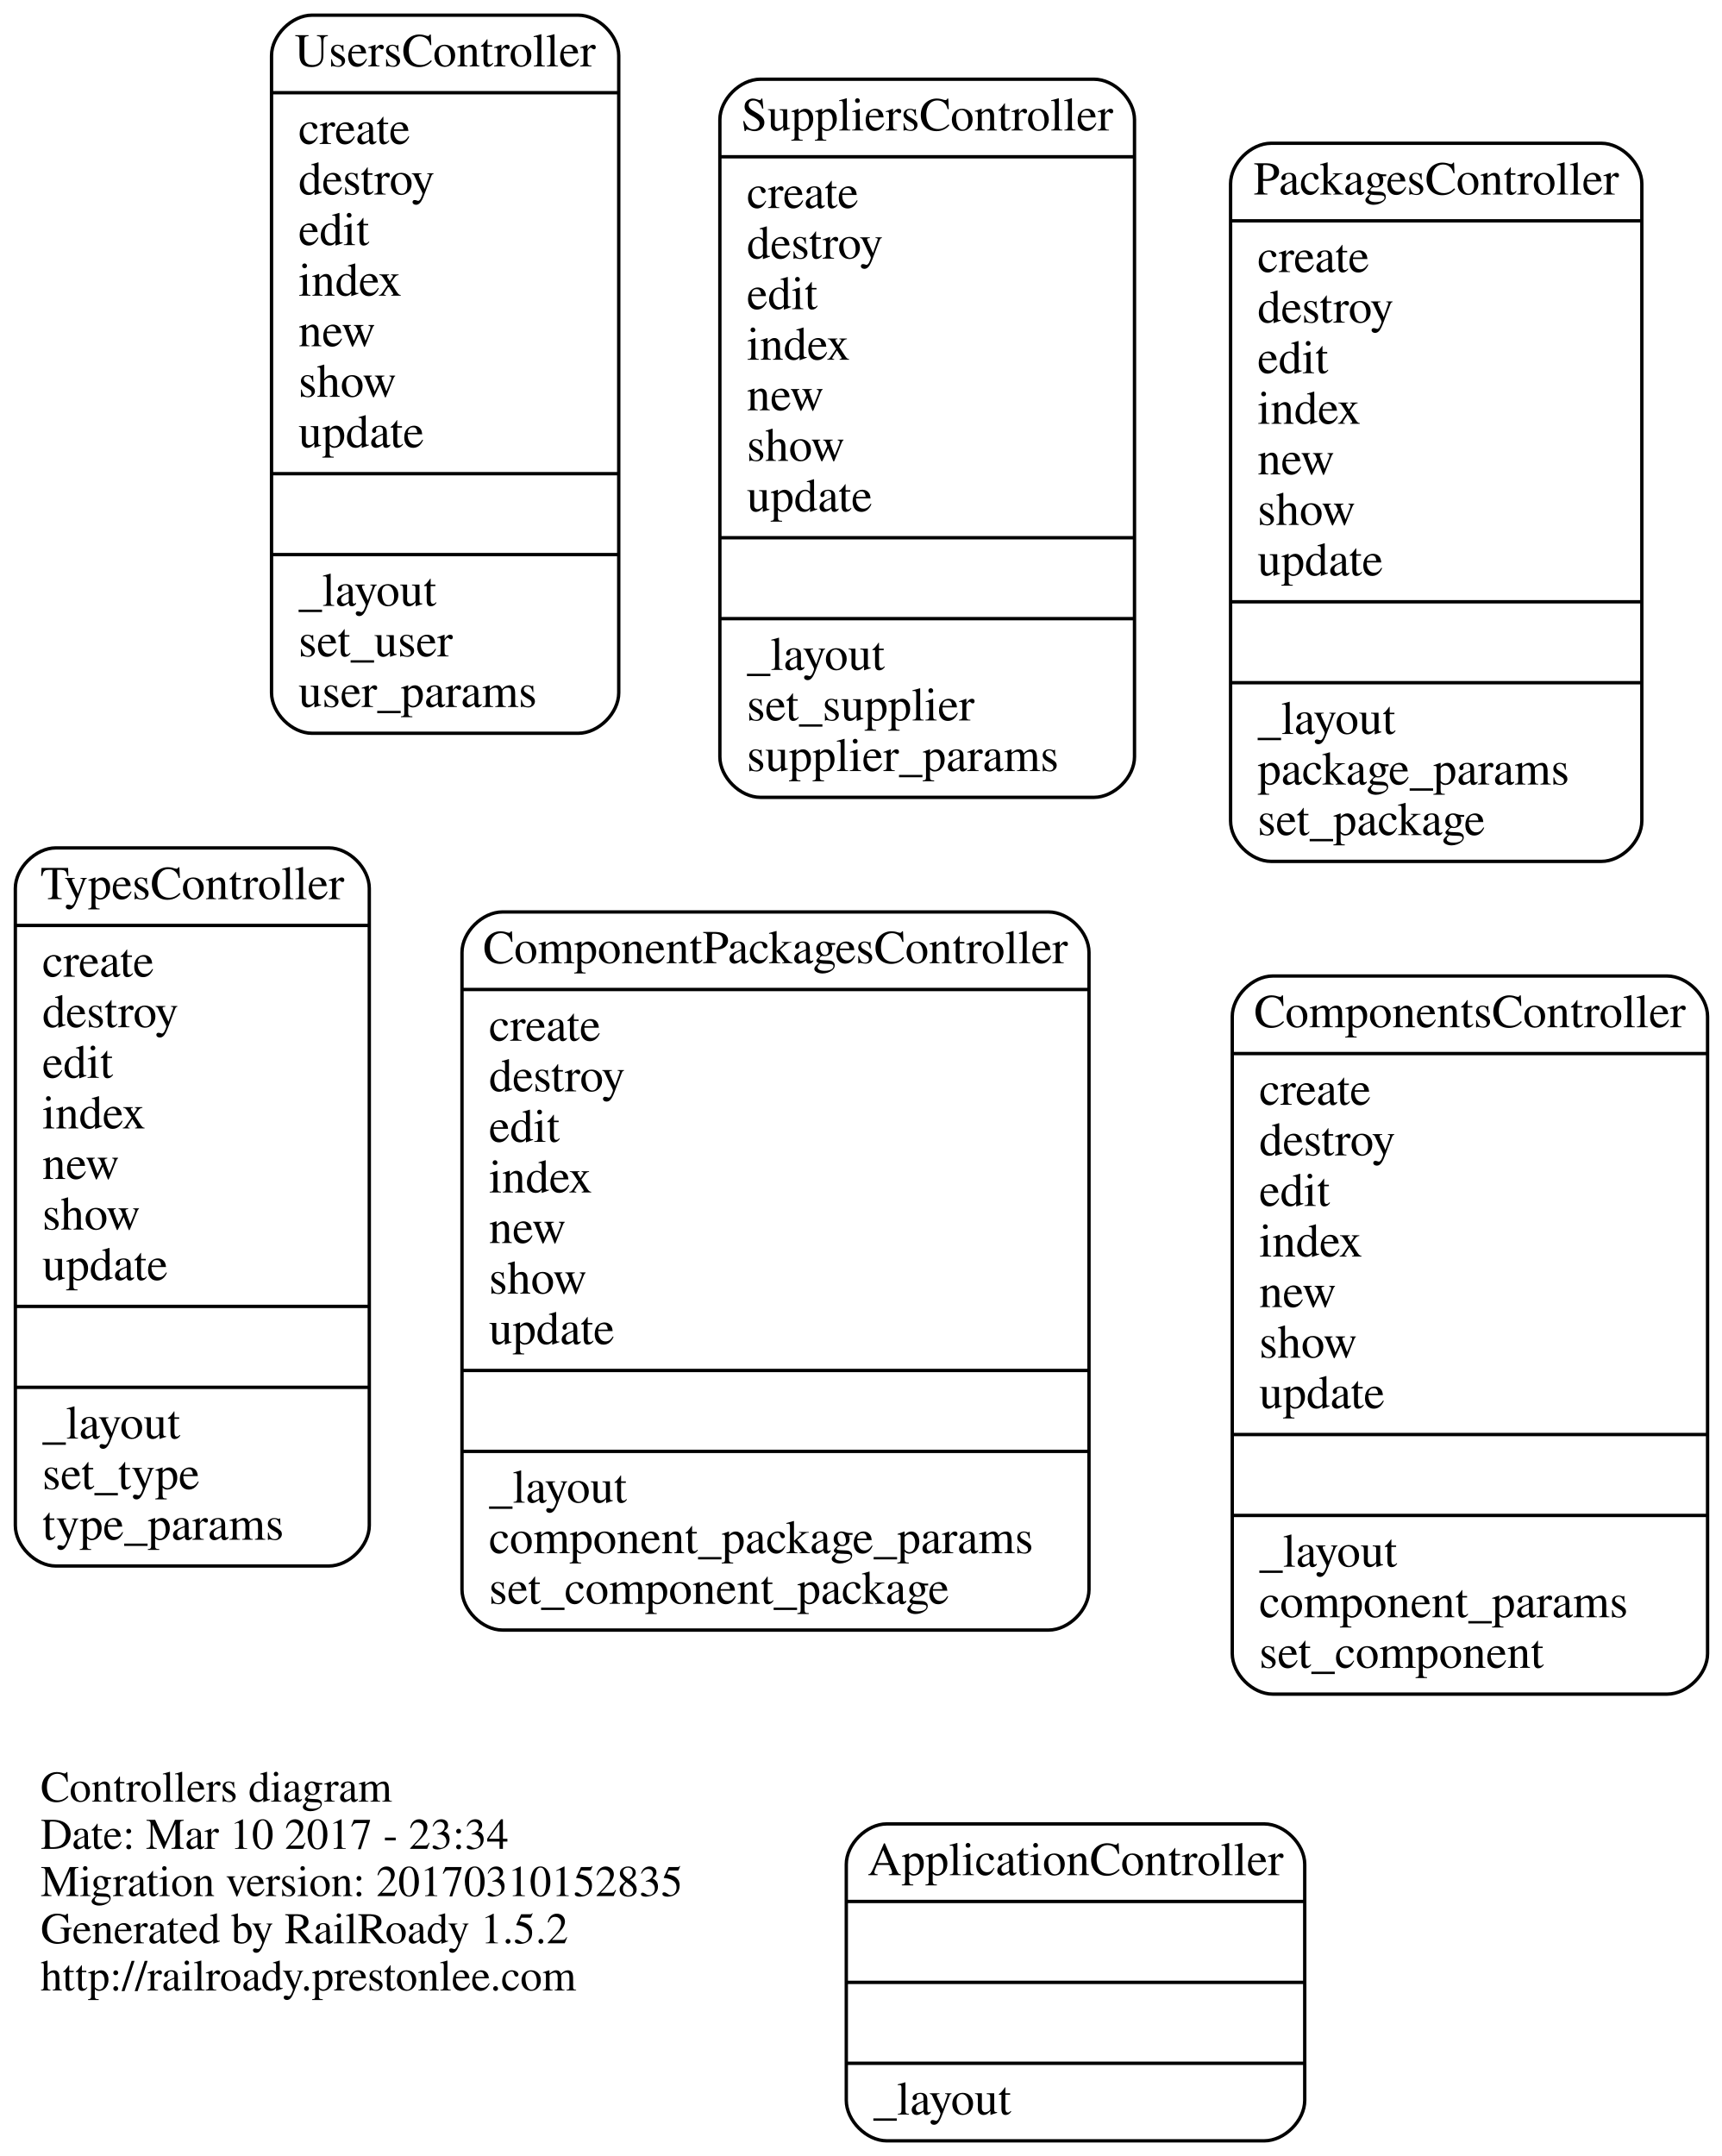
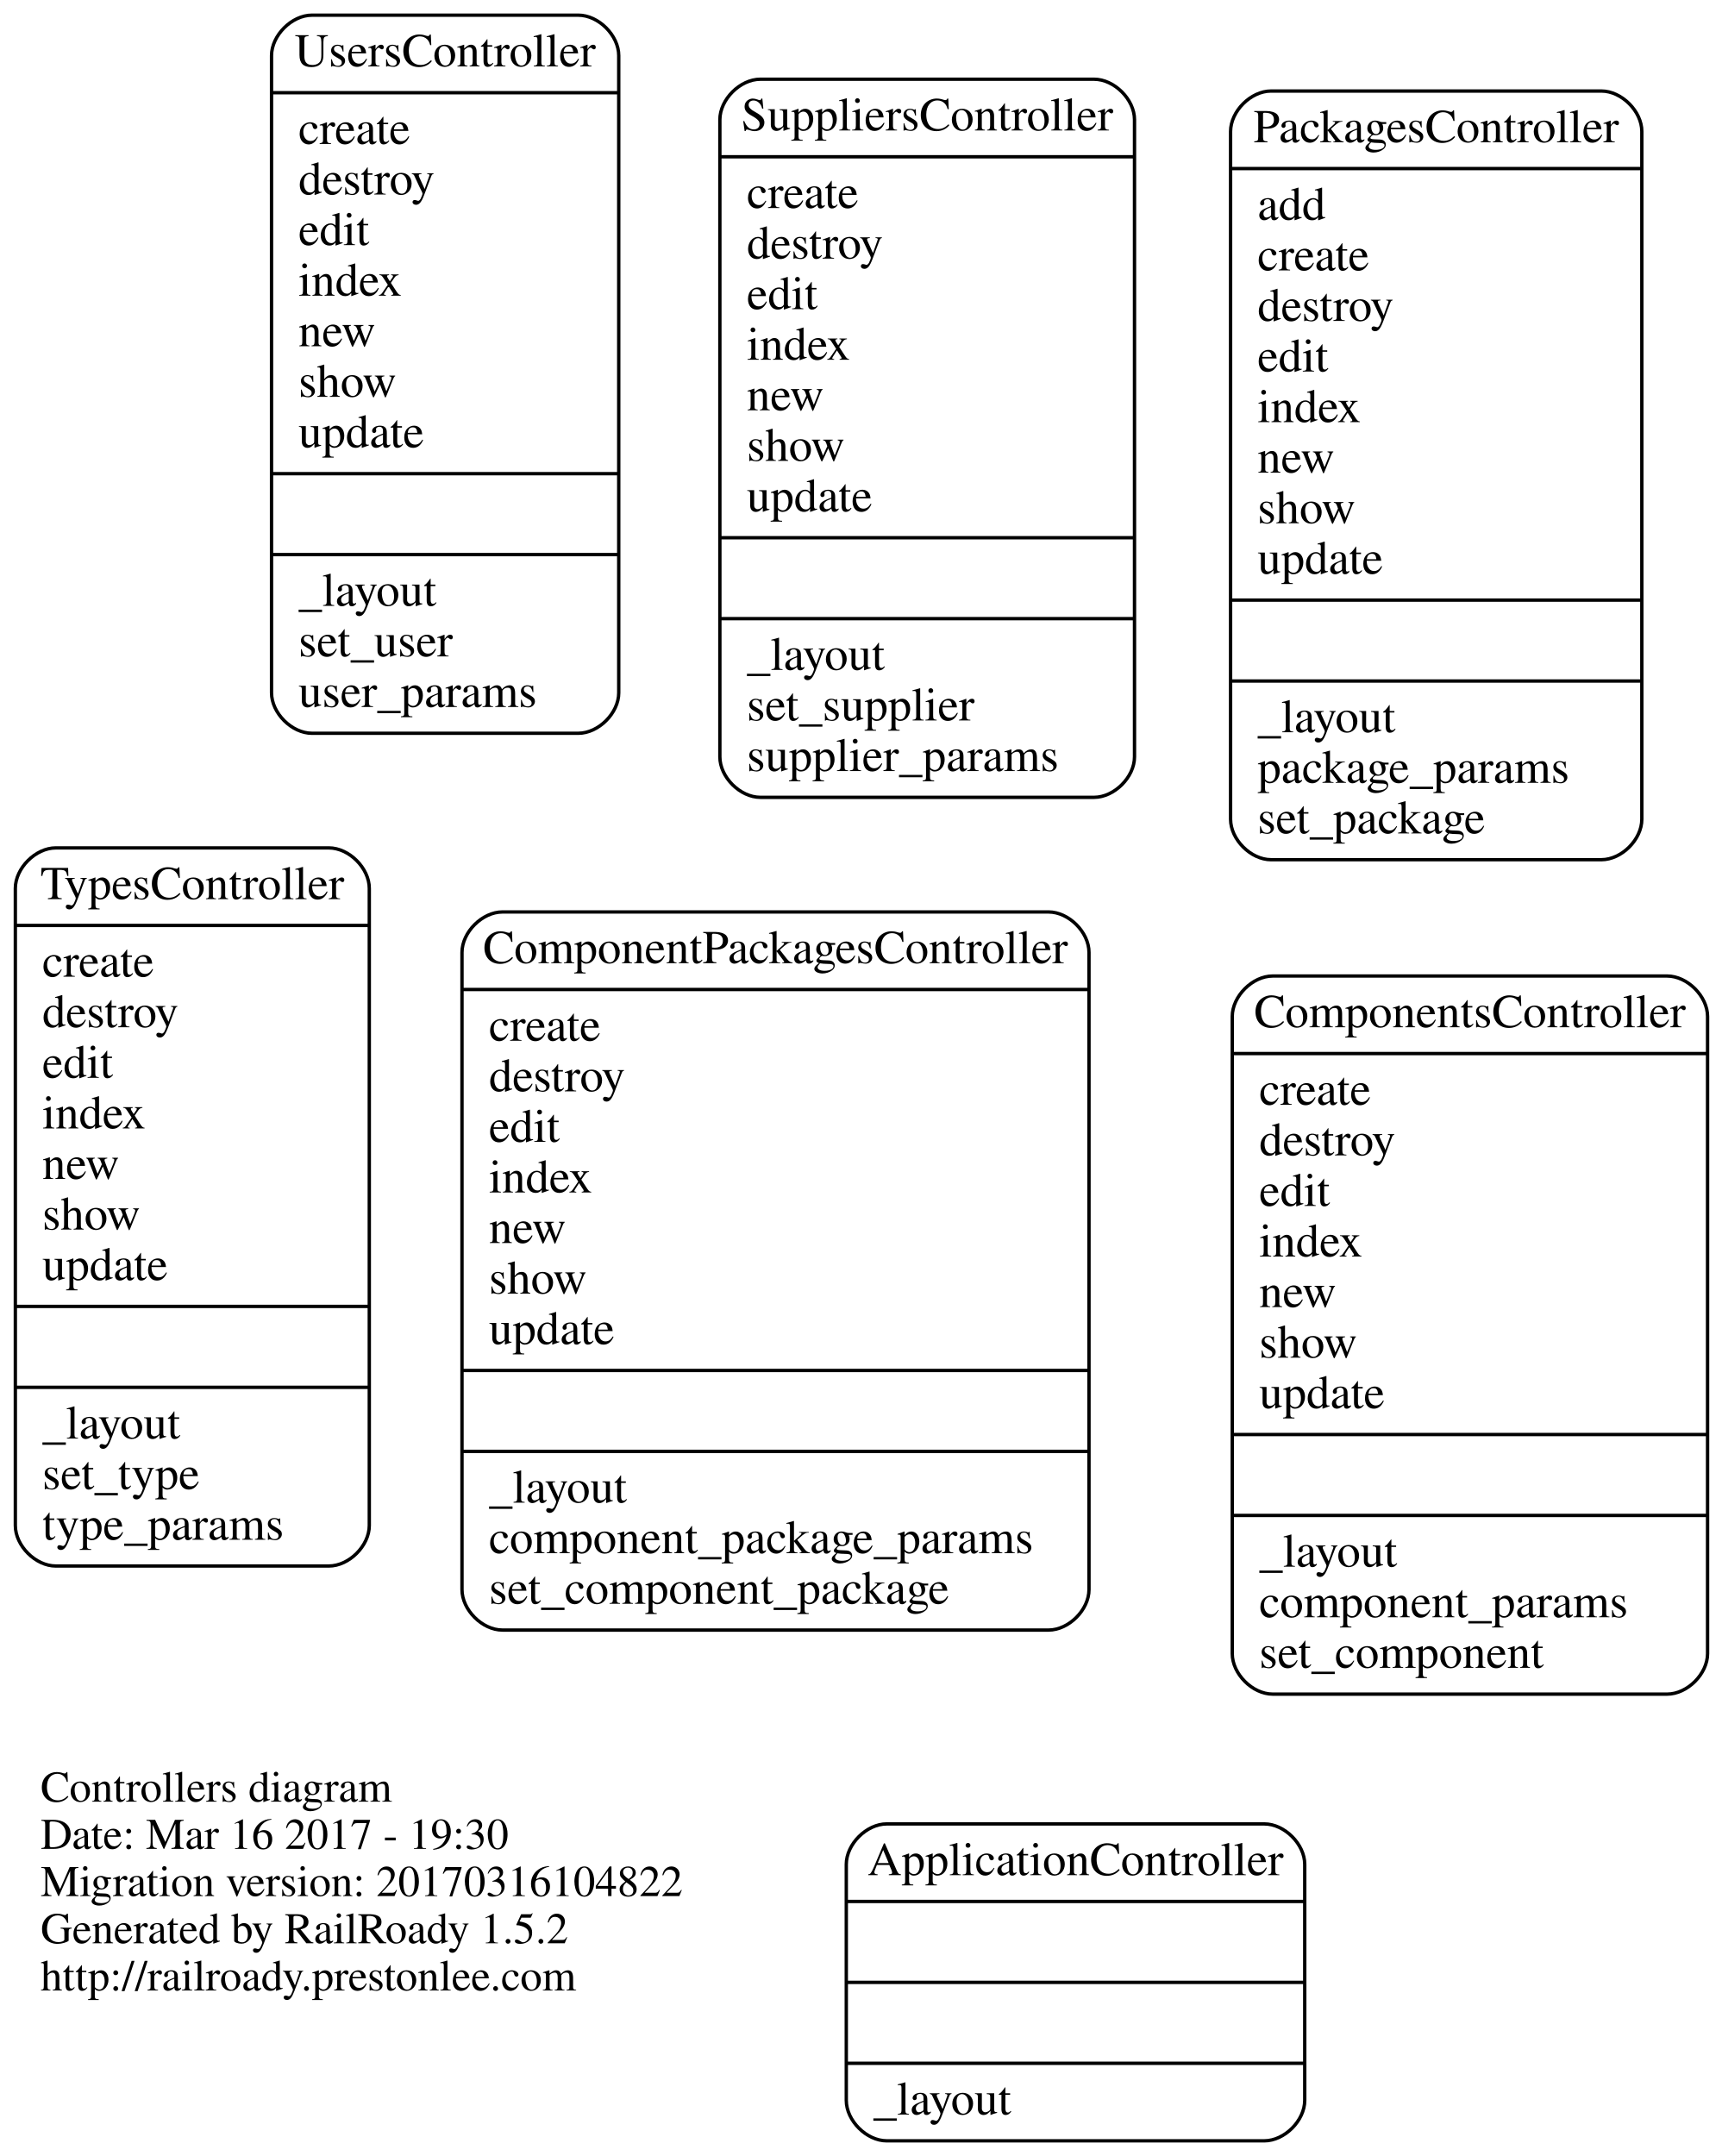
<svg xmlns="http://www.w3.org/2000/svg" width="511pt" height="640pt" viewBox="0.00 0.00 510.50 639.50">
  <g id="graph0" class="graph" transform="scale(1 1) rotate(0) translate(232 370)">
    <polygon fill="none" stroke="none" points="-232,269.5 -232,-370 278.5,-370 278.5,269.5 -232,269.5" />
    <g id="node1" class="node">
      <text text-anchor="start" x="-220" y="164.4" font-family="Times,serif" font-size="13.00">Controllers diagram</text>
-       <text text-anchor="start" x="-220" y="178.4" font-family="Times,serif" font-size="13.00">Date: Mar 10 2017 - 23:34</text>
-       <text text-anchor="start" x="-220" y="192.4" font-family="Times,serif" font-size="13.00">Migration version: 20170310152835</text>
+       <text text-anchor="start" x="-220" y="178.4" font-family="Times,serif" font-size="13.00">Date: Mar 16 2017 - 19:30</text>
+       <text text-anchor="start" x="-220" y="192.4" font-family="Times,serif" font-size="13.00">Migration version: 20170316104822</text>
      <text text-anchor="start" x="-220" y="206.4" font-family="Times,serif" font-size="13.00">Generated by RailRoady 1.5.2</text>
      <text text-anchor="start" x="-220" y="220.4" font-family="Times,serif" font-size="13.00">http://railroady.prestonlee.com</text>
    </g>
    <g id="node2" class="node">
      <path fill="none" stroke="black" d="M145.5,132.5C145.5,132.5 262.5,132.5 262.5,132.5 268.5,132.5 274.5,126.5 274.5,120.5 274.5,120.5 274.5,-68.5 274.5,-68.5 274.5,-74.5 268.5,-80.5 262.5,-80.5 262.5,-80.5 145.5,-80.5 145.5,-80.5 139.5,-80.5 133.5,-74.5 133.5,-68.5 133.5,-68.5 133.5,120.5 133.5,120.5 133.5,126.5 139.5,132.5 145.5,132.5" />
      <text text-anchor="middle" x="204" y="-65.3" font-family="Times,serif" font-size="14.00">ComponentsController</text>
      <polyline fill="none" stroke="black" points="133.5,-57.5 274.5,-57.5 " />
      <text text-anchor="start" x="141.5" y="-42.3" font-family="Times,serif" font-size="14.00">create</text>
      <text text-anchor="start" x="141.5" y="-27.3" font-family="Times,serif" font-size="14.00">destroy</text>
      <text text-anchor="start" x="141.5" y="-12.3" font-family="Times,serif" font-size="14.00">edit</text>
      <text text-anchor="start" x="141.5" y="2.7" font-family="Times,serif" font-size="14.00">index</text>
      <text text-anchor="start" x="141.5" y="17.7" font-family="Times,serif" font-size="14.00">new</text>
      <text text-anchor="start" x="141.5" y="32.7" font-family="Times,serif" font-size="14.00">show</text>
      <text text-anchor="start" x="141.5" y="47.7" font-family="Times,serif" font-size="14.00">update</text>
      <polyline fill="none" stroke="black" points="133.5,55.5 274.5,55.5 " />
      <polyline fill="none" stroke="black" points="133.5,79.5 274.5,79.5 " />
      <text text-anchor="start" x="141.5" y="94.7" font-family="Times,serif" font-size="14.00">_layout</text>
      <text text-anchor="start" x="141.5" y="109.7" font-family="Times,serif" font-size="14.00">component_params</text>
      <text text-anchor="start" x="141.5" y="124.7" font-family="Times,serif" font-size="14.00">set_component</text>
    </g>
    <g id="node3" class="node">
-       <path fill="none" stroke="black" d="M145,-114.5C145,-114.5 243,-114.5 243,-114.5 249,-114.5 255,-120.5 255,-126.5 255,-126.5 255,-315.5 255,-315.5 255,-321.5 249,-327.5 243,-327.5 243,-327.5 145,-327.5 145,-327.5 139,-327.5 133,-321.5 133,-315.5 133,-315.5 133,-126.5 133,-126.5 133,-120.5 139,-114.5 145,-114.5" />
-       <text text-anchor="middle" x="194" y="-312.3" font-family="Times,serif" font-size="14.00">PackagesController</text>
-       <polyline fill="none" stroke="black" points="133,-304.5 255,-304.5 " />
-       <text text-anchor="start" x="141" y="-289.3" font-family="Times,serif" font-size="14.00">create</text>
-       <text text-anchor="start" x="141" y="-274.3" font-family="Times,serif" font-size="14.00">destroy</text>
-       <text text-anchor="start" x="141" y="-259.3" font-family="Times,serif" font-size="14.00">edit</text>
-       <text text-anchor="start" x="141" y="-244.3" font-family="Times,serif" font-size="14.00">index</text>
-       <text text-anchor="start" x="141" y="-229.3" font-family="Times,serif" font-size="14.00">new</text>
-       <text text-anchor="start" x="141" y="-214.3" font-family="Times,serif" font-size="14.00">show</text>
-       <text text-anchor="start" x="141" y="-199.3" font-family="Times,serif" font-size="14.00">update</text>
-       <polyline fill="none" stroke="black" points="133,-191.5 255,-191.5 " />
-       <polyline fill="none" stroke="black" points="133,-167.5 255,-167.5 " />
-       <text text-anchor="start" x="141" y="-152.3" font-family="Times,serif" font-size="14.00">_layout</text>
-       <text text-anchor="start" x="141" y="-137.3" font-family="Times,serif" font-size="14.00">package_params</text>
-       <text text-anchor="start" x="141" y="-122.3" font-family="Times,serif" font-size="14.00">set_package</text>
+       <path fill="none" stroke="black" d="M145,-115C145,-115 243,-115 243,-115 249,-115 255,-121 255,-127 255,-127 255,-331 255,-331 255,-337 249,-343 243,-343 243,-343 145,-343 145,-343 139,-343 133,-337 133,-331 133,-331 133,-127 133,-127 133,-121 139,-115 145,-115" />
+       <text text-anchor="middle" x="194" y="-327.8" font-family="Times,serif" font-size="14.00">PackagesController</text>
+       <polyline fill="none" stroke="black" points="133,-320 255,-320 " />
+       <text text-anchor="start" x="141" y="-304.8" font-family="Times,serif" font-size="14.00">add</text>
+       <text text-anchor="start" x="141" y="-289.8" font-family="Times,serif" font-size="14.00">create</text>
+       <text text-anchor="start" x="141" y="-274.8" font-family="Times,serif" font-size="14.00">destroy</text>
+       <text text-anchor="start" x="141" y="-259.8" font-family="Times,serif" font-size="14.00">edit</text>
+       <text text-anchor="start" x="141" y="-244.8" font-family="Times,serif" font-size="14.00">index</text>
+       <text text-anchor="start" x="141" y="-229.8" font-family="Times,serif" font-size="14.00">new</text>
+       <text text-anchor="start" x="141" y="-214.8" font-family="Times,serif" font-size="14.00">show</text>
+       <text text-anchor="start" x="141" y="-199.8" font-family="Times,serif" font-size="14.00">update</text>
+       <polyline fill="none" stroke="black" points="133,-192 255,-192 " />
+       <polyline fill="none" stroke="black" points="133,-168 255,-168 " />
+       <text text-anchor="start" x="141" y="-152.8" font-family="Times,serif" font-size="14.00">_layout</text>
+       <text text-anchor="start" x="141" y="-137.8" font-family="Times,serif" font-size="14.00">package_params</text>
+       <text text-anchor="start" x="141" y="-122.8" font-family="Times,serif" font-size="14.00">set_package</text>
    </g>
    <g id="node4" class="node">
      <path fill="none" stroke="black" d="M31,265C31,265 143,265 143,265 149,265 155,259 155,253 155,253 155,183 155,183 155,177 149,171 143,171 143,171 31,171 31,171 25,171 19,177 19,183 19,183 19,253 19,253 19,259 25,265 31,265" />
      <text text-anchor="middle" x="87" y="186.2" font-family="Times,serif" font-size="14.00">ApplicationController</text>
      <polyline fill="none" stroke="black" points="19,194 155,194 " />
      <polyline fill="none" stroke="black" points="19,218 155,218 " />
      <polyline fill="none" stroke="black" points="19,242 155,242 " />
      <text text-anchor="start" x="27" y="257.2" font-family="Times,serif" font-size="14.00">_layout</text>
    </g>
    <g id="node5" class="node">
      <path fill="none" stroke="black" d="M-139.5,-152.5C-139.5,-152.5 -60.5,-152.5 -60.5,-152.5 -54.5,-152.5 -48.5,-158.5 -48.5,-164.5 -48.5,-164.5 -48.5,-353.5 -48.5,-353.5 -48.5,-359.5 -54.5,-365.5 -60.5,-365.5 -60.5,-365.5 -139.5,-365.5 -139.5,-365.5 -145.5,-365.5 -151.5,-359.5 -151.5,-353.5 -151.5,-353.5 -151.5,-164.5 -151.5,-164.5 -151.5,-158.5 -145.5,-152.5 -139.5,-152.5" />
      <text text-anchor="middle" x="-100" y="-350.3" font-family="Times,serif" font-size="14.00">UsersController</text>
      <polyline fill="none" stroke="black" points="-151.5,-342.5 -48.5,-342.5 " />
      <text text-anchor="start" x="-143.5" y="-327.3" font-family="Times,serif" font-size="14.00">create</text>
      <text text-anchor="start" x="-143.5" y="-312.3" font-family="Times,serif" font-size="14.00">destroy</text>
      <text text-anchor="start" x="-143.5" y="-297.3" font-family="Times,serif" font-size="14.00">edit</text>
      <text text-anchor="start" x="-143.5" y="-282.3" font-family="Times,serif" font-size="14.00">index</text>
      <text text-anchor="start" x="-143.5" y="-267.3" font-family="Times,serif" font-size="14.00">new</text>
      <text text-anchor="start" x="-143.5" y="-252.3" font-family="Times,serif" font-size="14.00">show</text>
      <text text-anchor="start" x="-143.5" y="-237.3" font-family="Times,serif" font-size="14.00">update</text>
      <polyline fill="none" stroke="black" points="-151.5,-229.5 -48.5,-229.5 " />
      <polyline fill="none" stroke="black" points="-151.5,-205.5 -48.5,-205.5 " />
      <text text-anchor="start" x="-143.5" y="-190.3" font-family="Times,serif" font-size="14.00">_layout</text>
      <text text-anchor="start" x="-143.5" y="-175.3" font-family="Times,serif" font-size="14.00">set_user</text>
      <text text-anchor="start" x="-143.5" y="-160.3" font-family="Times,serif" font-size="14.00">user_params</text>
    </g>
    <g id="node6" class="node">
      <path fill="none" stroke="black" d="M-83,113.5C-83,113.5 79,113.5 79,113.5 85,113.5 91,107.5 91,101.5 91,101.5 91,-87.5 91,-87.5 91,-93.5 85,-99.5 79,-99.5 79,-99.5 -83,-99.5 -83,-99.5 -89,-99.5 -95,-93.5 -95,-87.5 -95,-87.5 -95,101.5 -95,101.5 -95,107.5 -89,113.5 -83,113.5" />
      <text text-anchor="middle" x="-2" y="-84.3" font-family="Times,serif" font-size="14.00">ComponentPackagesController</text>
      <polyline fill="none" stroke="black" points="-95,-76.5 91,-76.5 " />
      <text text-anchor="start" x="-87" y="-61.3" font-family="Times,serif" font-size="14.00">create</text>
      <text text-anchor="start" x="-87" y="-46.3" font-family="Times,serif" font-size="14.00">destroy</text>
      <text text-anchor="start" x="-87" y="-31.3" font-family="Times,serif" font-size="14.00">edit</text>
      <text text-anchor="start" x="-87" y="-16.3" font-family="Times,serif" font-size="14.00">index</text>
      <text text-anchor="start" x="-87" y="-1.3" font-family="Times,serif" font-size="14.00">new</text>
      <text text-anchor="start" x="-87" y="13.7" font-family="Times,serif" font-size="14.00">show</text>
      <text text-anchor="start" x="-87" y="28.7" font-family="Times,serif" font-size="14.00">update</text>
      <polyline fill="none" stroke="black" points="-95,36.5 91,36.5 " />
      <polyline fill="none" stroke="black" points="-95,60.5 91,60.5 " />
      <text text-anchor="start" x="-87" y="75.7" font-family="Times,serif" font-size="14.00">_layout</text>
      <text text-anchor="start" x="-87" y="90.7" font-family="Times,serif" font-size="14.00">component_package_params</text>
      <text text-anchor="start" x="-87" y="105.7" font-family="Times,serif" font-size="14.00">set_component_package</text>
    </g>
    <g id="node7" class="node">
      <path fill="none" stroke="black" d="M-6.5,-133.5C-6.5,-133.5 92.5,-133.5 92.5,-133.5 98.5,-133.5 104.5,-139.5 104.5,-145.5 104.5,-145.5 104.5,-334.5 104.5,-334.5 104.5,-340.5 98.5,-346.5 92.5,-346.5 92.5,-346.5 -6.5,-346.5 -6.5,-346.5 -12.5,-346.5 -18.5,-340.5 -18.5,-334.5 -18.5,-334.5 -18.5,-145.5 -18.5,-145.5 -18.5,-139.5 -12.5,-133.5 -6.5,-133.5" />
      <text text-anchor="middle" x="43" y="-331.3" font-family="Times,serif" font-size="14.00">SuppliersController</text>
      <polyline fill="none" stroke="black" points="-18.5,-323.5 104.5,-323.5 " />
      <text text-anchor="start" x="-10.5" y="-308.3" font-family="Times,serif" font-size="14.00">create</text>
      <text text-anchor="start" x="-10.5" y="-293.3" font-family="Times,serif" font-size="14.00">destroy</text>
      <text text-anchor="start" x="-10.5" y="-278.3" font-family="Times,serif" font-size="14.00">edit</text>
      <text text-anchor="start" x="-10.5" y="-263.3" font-family="Times,serif" font-size="14.00">index</text>
      <text text-anchor="start" x="-10.5" y="-248.3" font-family="Times,serif" font-size="14.00">new</text>
      <text text-anchor="start" x="-10.5" y="-233.3" font-family="Times,serif" font-size="14.00">show</text>
      <text text-anchor="start" x="-10.5" y="-218.3" font-family="Times,serif" font-size="14.00">update</text>
      <polyline fill="none" stroke="black" points="-18.5,-210.5 104.5,-210.5 " />
      <polyline fill="none" stroke="black" points="-18.5,-186.5 104.5,-186.5 " />
      <text text-anchor="start" x="-10.5" y="-171.3" font-family="Times,serif" font-size="14.00">_layout</text>
      <text text-anchor="start" x="-10.5" y="-156.3" font-family="Times,serif" font-size="14.00">set_supplier</text>
      <text text-anchor="start" x="-10.5" y="-141.3" font-family="Times,serif" font-size="14.00">supplier_params</text>
    </g>
    <g id="node8" class="node">
      <path fill="none" stroke="black" d="M-215.5,94.5C-215.5,94.5 -134.5,94.5 -134.5,94.5 -128.5,94.5 -122.5,88.5 -122.5,82.5 -122.5,82.5 -122.5,-106.5 -122.5,-106.5 -122.5,-112.5 -128.5,-118.5 -134.5,-118.5 -134.5,-118.5 -215.5,-118.5 -215.5,-118.5 -221.5,-118.5 -227.5,-112.5 -227.5,-106.5 -227.5,-106.5 -227.5,82.5 -227.5,82.5 -227.5,88.5 -221.5,94.5 -215.5,94.5" />
      <text text-anchor="middle" x="-175" y="-103.3" font-family="Times,serif" font-size="14.00">TypesController</text>
      <polyline fill="none" stroke="black" points="-227.5,-95.5 -122.5,-95.5 " />
      <text text-anchor="start" x="-219.5" y="-80.3" font-family="Times,serif" font-size="14.00">create</text>
      <text text-anchor="start" x="-219.5" y="-65.3" font-family="Times,serif" font-size="14.00">destroy</text>
      <text text-anchor="start" x="-219.5" y="-50.3" font-family="Times,serif" font-size="14.00">edit</text>
      <text text-anchor="start" x="-219.5" y="-35.3" font-family="Times,serif" font-size="14.00">index</text>
      <text text-anchor="start" x="-219.5" y="-20.3" font-family="Times,serif" font-size="14.00">new</text>
      <text text-anchor="start" x="-219.5" y="-5.3" font-family="Times,serif" font-size="14.00">show</text>
      <text text-anchor="start" x="-219.5" y="9.7" font-family="Times,serif" font-size="14.00">update</text>
      <polyline fill="none" stroke="black" points="-227.5,17.5 -122.5,17.5 " />
      <polyline fill="none" stroke="black" points="-227.5,41.5 -122.5,41.5 " />
      <text text-anchor="start" x="-219.5" y="56.7" font-family="Times,serif" font-size="14.00">_layout</text>
      <text text-anchor="start" x="-219.5" y="71.7" font-family="Times,serif" font-size="14.00">set_type</text>
      <text text-anchor="start" x="-219.5" y="86.7" font-family="Times,serif" font-size="14.00">type_params</text>
    </g>
  </g>
</svg>
